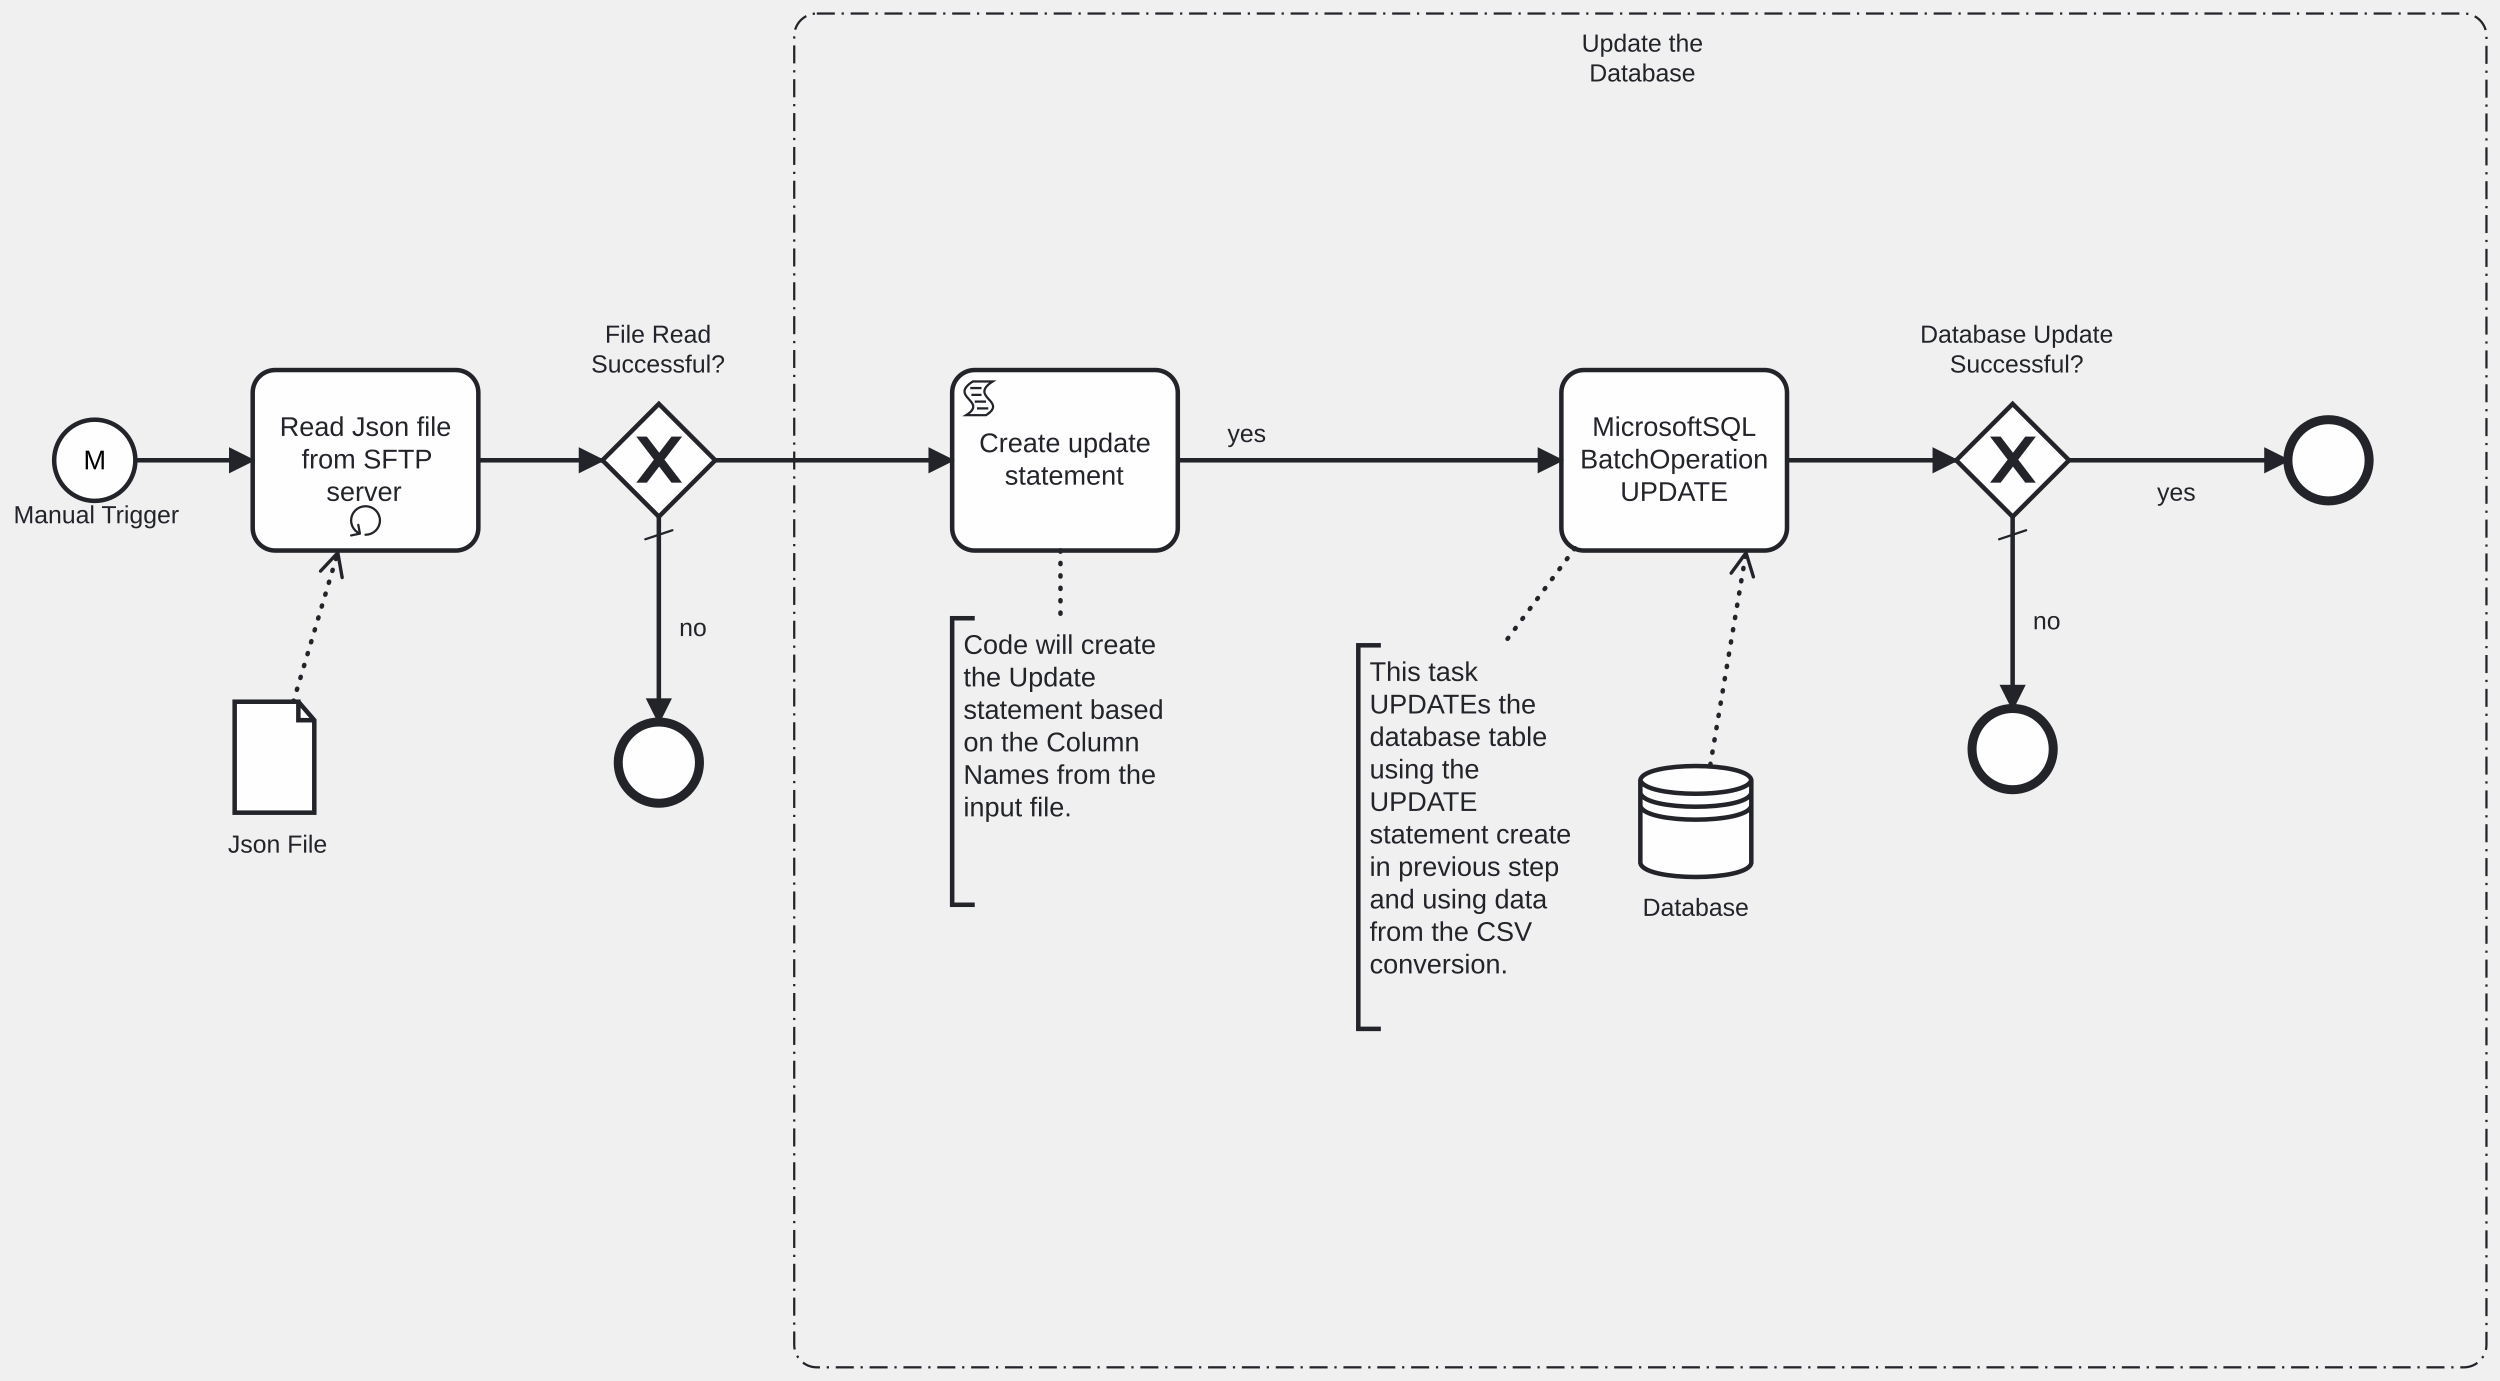
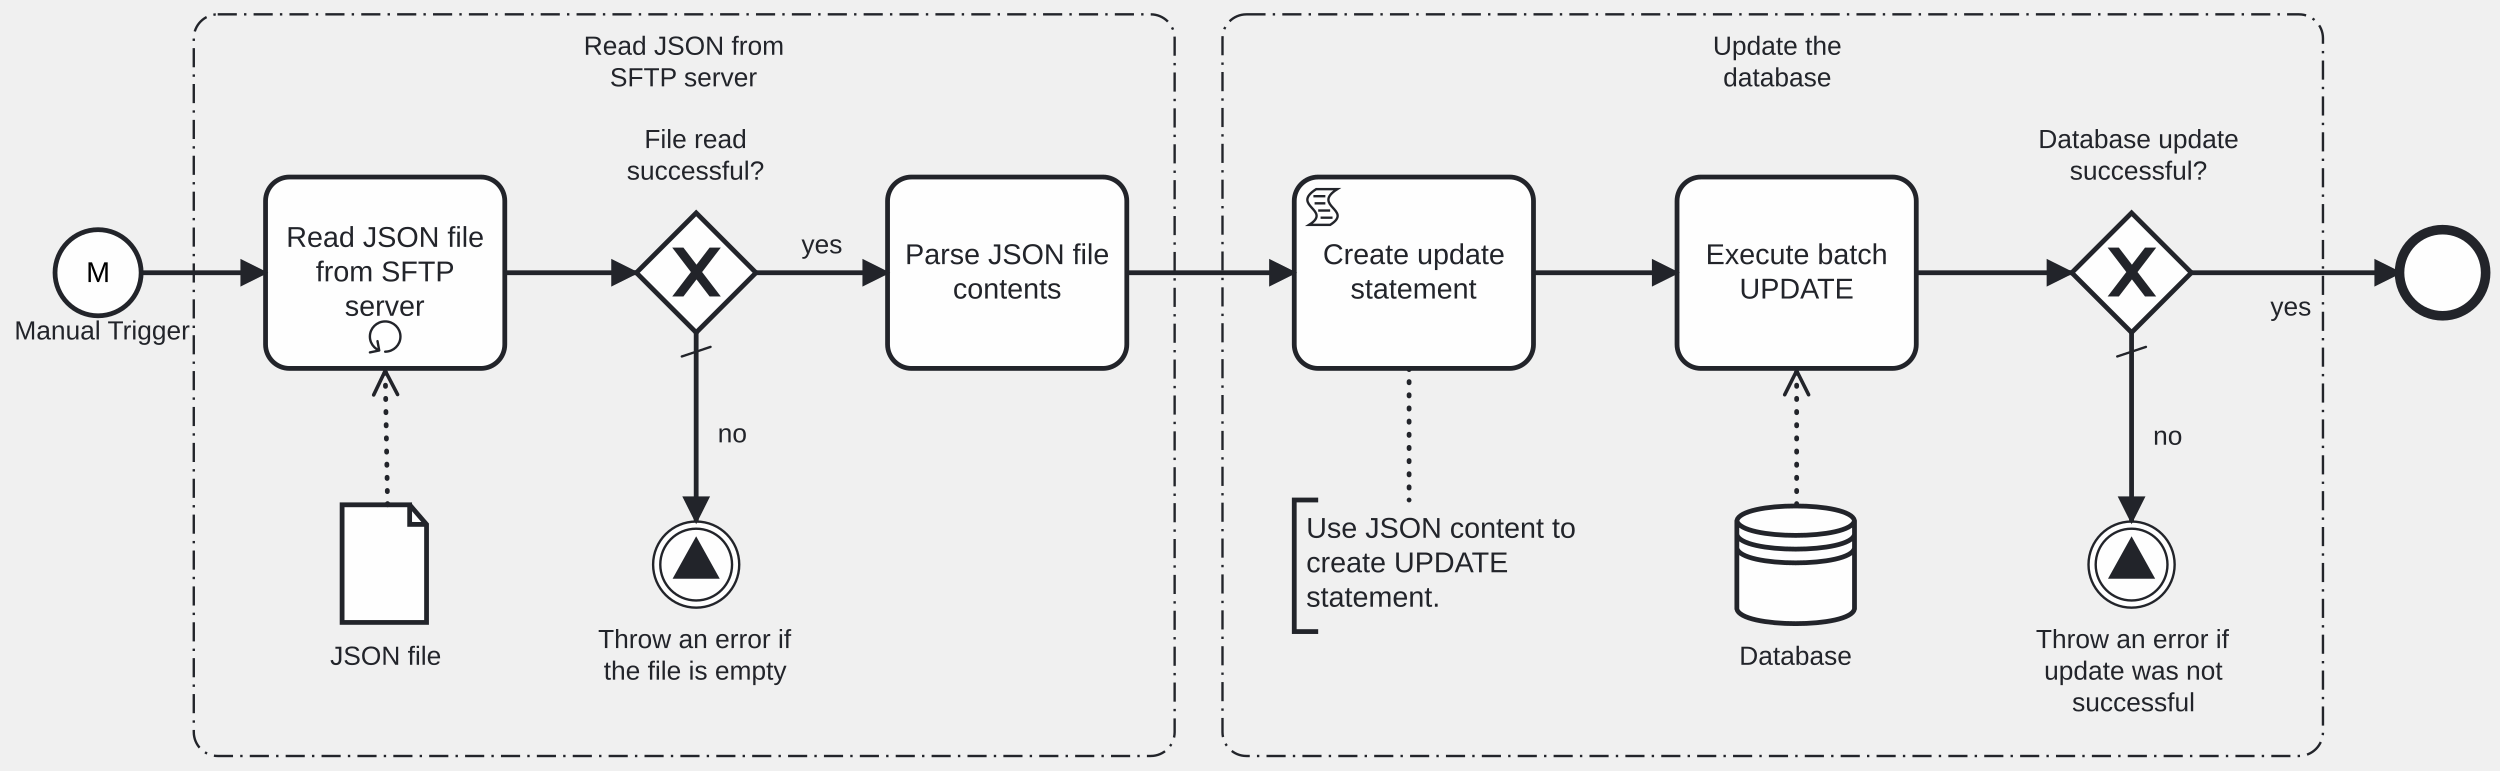
- <svg xmlns="http://www.w3.org/2000/svg" width="1108" height="612" viewBox="268 54 1108 612" version="1.1">
+ <svg xmlns="http://www.w3.org/2000/svg" width="1045" height="322" viewBox="269 144 1045 322" version="1.1">
  <defs>
-     <marker id="sequenceflow-end-_FFFFFF-hsl_225_10_15_-2ka7oyz4aumpnkkctjxaeomo9" viewBox="0 0 20 20" refX="11" refY="10" markerWidth="10" markerHeight="10" orient="auto">
+     <marker id="sequenceflow-end-_FFFFFF-hsl_225_10_15_-bdxclbi0u17shls5v2am0l7fw" viewBox="0 0 20 20" refX="11" refY="10" markerWidth="10" markerHeight="10" orient="auto">
      <path d="M 1 5 L 11 10 L 1 15 Z" style="fill: rgb(34, 36, 42); stroke-width: 1px; stroke-linecap: round; stroke-dasharray: 10000, 1; stroke: rgb(34, 36, 42);" />
    </marker>
-     <marker id="association-end-_FFFFFF-hsl_225_10_15_-2ka7oyz4aumpnkkctjxaeomo9" viewBox="0 0 20 20" refX="12" refY="10" markerWidth="10" markerHeight="10" orient="auto">
+     <marker id="association-end-_FFFFFF-hsl_225_10_15_-bdxclbi0u17shls5v2am0l7fw" viewBox="0 0 20 20" refX="12" refY="10" markerWidth="10" markerHeight="10" orient="auto">
      <path d="M 1 5 L 11 10 L 1 15" style="fill: none; stroke-width: 1.5px; stroke-linecap: round; stroke-dasharray: 10000, 1; stroke: rgb(34, 36, 42);" />
    </marker>
-     <marker id="conditional-default-flow-marker-_FFFFFF-hsl_225_10_15_-2ka7oyz4aumpnkkctjxaeomo9" viewBox="0 0 20 20" refX="0" refY="10" markerWidth="10" markerHeight="10" orient="auto">
+     <marker id="conditional-default-flow-marker-_FFFFFF-hsl_225_10_15_-bdxclbi0u17shls5v2am0l7fw" viewBox="0 0 20 20" refX="0" refY="10" markerWidth="10" markerHeight="10" orient="auto">
      <path d="M 6 4 L 10 16" style="fill: rgb(34, 36, 42); stroke-width: 1px; stroke-linecap: round; stroke-dasharray: 10000, 1; stroke: rgb(34, 36, 42);" />
    </marker>
  </defs>
  <g class="djs-group">
-     <g class="djs-element djs-shape" data-element-id="StartEvent_1" style="display: block;" transform="matrix(1 0 0 1 292 240)">
+     <g class="djs-element djs-shape" data-element-id="StartEvent_1" transform="matrix(1 0 0 1 292 240)" style="display: block;">
      <g class="djs-visual">
        <circle cx="18" cy="18" r="18" style="stroke: rgb(34, 36, 42); stroke-width: 2px; fill: rgb(255, 255, 255); fill-opacity: 0.95;" />
        <text class="djs-label" style="font-family: Arial, sans-serif; font-size: 12px;">
-           <tspan x="13" y="22">M</tspan>
+           <tspan x="13" y="21.9">M</tspan>
        </text>
      </g>
      <rect class="djs-hit djs-hit-all" x="0" y="0" width="36" height="36" style="fill: none; stroke-opacity: 0; stroke: white; stroke-width: 15px;" />
      <rect x="-6" y="-6" rx="3" width="48" height="48" class="djs-outline" style="fill: none;" />
    </g>
  </g>
  <g class="djs-group">
-     <g class="djs-element djs-shape" data-element-id="StartEvent_1_label" style="display: block;" transform="matrix(1 0 0 1 274 276)">
+     <g class="djs-element djs-shape" data-element-id="StartEvent_1_label" transform="matrix(1 0 0 1 275 276)" style="display: block;">
      <g class="djs-visual">
        <text lineHeight="1.2" class="djs-label" style="font-family: Arial, sans-serif; font-size: 11px; font-weight: normal; fill: rgb(34, 36, 42);">
          <tspan x="0" y="9.9">Manual Trigger</tspan>
        </text>
      </g>
-       <rect class="djs-hit djs-hit-all" x="0" y="0" width="76" height="14" style="fill: none; stroke-opacity: 0; stroke: white; stroke-width: 15px;" />
-       <rect x="-6" y="-6" rx="3" width="88" height="26" class="djs-outline" style="fill: none;" />
-     </g>
-   </g>
-   <g class="djs-group">
-     <g class="djs-element djs-shape" data-element-id="Activity_1t3j2vx" style="display: block;" transform="matrix(1 0 0 1 380 218)">
+       <rect class="djs-hit djs-hit-all" x="0" y="0" width="74" height="14" style="fill: none; stroke-opacity: 0; stroke: white; stroke-width: 15px;" />
+       <rect x="-6" y="-6" rx="3" width="86" height="26" class="djs-outline" style="fill: none;" />
+     </g>
+   </g>
+   <g class="djs-group">
+     <g class="djs-element djs-shape" data-element-id="Activity_1t3j2vx" transform="matrix(1 0 0 1 380 218)" style="display: block;">
      <g class="djs-visual">
        <rect x="0" y="0" width="100" height="80" rx="10" ry="10" style="stroke: rgb(34, 36, 42); stroke-width: 2px; fill: rgb(255, 255, 255); fill-opacity: 0.95;" />
        <text lineHeight="1.2" class="djs-label" style="font-family: Arial, sans-serif; font-size: 12px; font-weight: normal; fill: rgb(34, 36, 42);">
-           <tspan x="11.969" y="29.2">Read Json file </tspan>
-           <tspan x="21.656" y="43.6">from SFTP </tspan>
-           <tspan x="32.661" y="58">server</tspan>
+           <tspan x="8.65" y="29.2">Read JSON file </tspan>
+           <tspan x="20.997" y="43.6">from SFTP </tspan>
+           <tspan x="33.128" y="58">server</tspan>
        </text>
        <path d="m 50,73 c 3.527,0 6.386,-2.83 6.386,-6.321 0,-3.491 -2.859,-6.321 -6.386,-6.321 -3.527,0 -6.386,2.83 -6.386,6.321 0,1.745 0.715,3.326 1.87,4.469 0.578,0.572 1.266,1.035 2.03,1.355 l -0.718,-3.91 m 0.718,3.91 -3.885,0.803" data-marker="loop" style="fill: rgb(255, 255, 255); stroke-width: 1px; stroke: rgb(34, 36, 42); stroke-linecap: round; stroke-miterlimit: 0.5;" />
      </g>
      <rect class="djs-hit djs-hit-all" x="0" y="0" width="100" height="80" style="fill: none; stroke-opacity: 0; stroke: white; stroke-width: 15px;" />
      <rect x="-6" y="-6" rx="3" width="112" height="92" class="djs-outline" style="fill: none;" />
    </g>
  </g>
  <g class="djs-group">
-     <g class="djs-element djs-shape" data-element-id="Gateway_14nb58k" style="display: block;" transform="matrix(1 0 0 1 535 233)">
+     <g class="djs-element djs-shape" data-element-id="Gateway_14nb58k" transform="matrix(1 0 0 1 535 233)" style="display: block;">
      <g class="djs-visual">
        <polygon points="25,0 50,25 25,50 0,25" style="stroke: rgb(34, 36, 42); stroke-width: 2px; fill: rgb(255, 255, 255); fill-opacity: 0.95;" />
        <path d="m 16,15 7.429,9.714 -7.429,9.714 3.429,0 5.714,-7.464 5.714,7.464 3.429,0 -7.429,-9.714 7.429,-9.714 -3.429,0 -5.714,7.464 -5.714,-7.464 -3.429,0 z" style="fill: rgb(34, 36, 42); stroke-width: 1px; stroke: rgb(34, 36, 42);" />
      </g>
      <rect class="djs-hit djs-hit-all" x="0" y="0" width="50" height="50" style="fill: none; stroke-opacity: 0; stroke: white; stroke-width: 15px;" />
      <rect x="-6" y="-6" rx="3" width="62" height="62" class="djs-outline" style="fill: none;" />
    </g>
  </g>
  <g class="djs-group">
-     <g class="djs-element djs-shape" data-element-id="Gateway_14nb58k_label" style="display: block;" transform="matrix(1 0 0 1 530 196)">
-       <g class="djs-visual">
-         <text lineHeight="1.2" class="djs-label" style="font-family: Arial, sans-serif; font-size: 11px; font-weight: normal; fill: rgb(34, 36, 42);">
-           <tspan x="6.115" y="9.9">File Read </tspan>
-           <tspan x="0" y="23.1">Successful?</tspan>
-         </text>
-       </g>
-       <rect class="djs-hit djs-hit-all" x="0" y="0" width="60" height="27" style="fill: none; stroke-opacity: 0; stroke: white; stroke-width: 15px;" />
-       <rect x="-6" y="-6" rx="3" width="72" height="39" class="djs-outline" style="fill: none;" />
-     </g>
-   </g>
-   <g class="djs-group">
-     <g class="djs-element djs-shape" data-element-id="DataObjectReference_0ksp4rn" style="display: block;" transform="matrix(1 0 0 1 372 365)">
+     <g class="djs-element djs-shape" data-element-id="Gateway_14nb58k_label" transform="matrix(1 0 0 1 531 196)" style="display: block;">
+       <g class="djs-visual">
+         <text lineHeight="1.2" class="djs-label" style="font-family: Arial, sans-serif; font-size: 11px; font-weight: normal; fill: rgb(34, 36, 42);">
+           <tspan x="7.338" y="9.9">File read </tspan>
+           <tspan x="0" y="23.1">successful?</tspan>
+         </text>
+       </g>
+       <rect class="djs-hit djs-hit-all" x="0" y="0" width="58" height="27" style="fill: none; stroke-opacity: 0; stroke: white; stroke-width: 15px;" />
+       <rect x="-6" y="-6" rx="3" width="70" height="39" class="djs-outline" style="fill: none;" />
+     </g>
+   </g>
+   <g class="djs-group">
+     <g class="djs-element djs-shape" data-element-id="DataObjectReference_0ksp4rn" transform="matrix(1 0 0 1 412 355)" style="display: block;">
      <g class="djs-visual">
        <path d="m 0,0 28.235,0 7.059,8.197 0,40.984 -35.294,0 0,-49.18 28.235,0 0,8.197 7.059,0" style="fill: rgb(255, 255, 255); stroke-width: 2px; stroke: rgb(34, 36, 42); fill-opacity: 0.95;" />
      </g>
      <rect class="djs-hit djs-hit-all" x="0" y="0" width="36" height="50" style="fill: none; stroke-opacity: 0; stroke: white; stroke-width: 15px;" />
      <rect x="-6" y="-6" rx="3" width="48" height="62" class="djs-outline" style="fill: none;" />
    </g>
  </g>
  <g class="djs-group">
-     <g class="djs-element djs-shape" data-element-id="DataObjectReference_0ksp4rn_label" style="display: block;" transform="matrix(1 0 0 1 369 422)">
-       <g class="djs-visual">
-         <text lineHeight="1.2" class="djs-label" style="font-family: Arial, sans-serif; font-size: 11px; font-weight: normal; fill: rgb(34, 36, 42);">
-           <tspan x="0" y="9.9">Json File</tspan>
-         </text>
-       </g>
-       <rect class="djs-hit djs-hit-all" x="0" y="0" width="44" height="14" style="fill: none; stroke-opacity: 0; stroke: white; stroke-width: 15px;" />
-       <rect x="-6" y="-6" rx="3" width="56" height="26" class="djs-outline" style="fill: none;" />
-     </g>
-   </g>
-   <g class="djs-group">
-     <g class="djs-element djs-shape" data-element-id="Event_03t2e5b" style="display: block;" transform="matrix(1 0 0 1 1282 240)">
+     <g class="djs-element djs-shape" data-element-id="DataObjectReference_0ksp4rn_label" transform="matrix(1 0 0 1 407 412)" style="display: block;">
+       <g class="djs-visual">
+         <text lineHeight="1.2" class="djs-label" style="font-family: Arial, sans-serif; font-size: 11px; font-weight: normal; fill: rgb(34, 36, 42);">
+           <tspan x="0" y="9.9">JSON file</tspan>
+         </text>
+       </g>
+       <rect class="djs-hit djs-hit-all" x="0" y="0" width="47" height="14" style="fill: none; stroke-opacity: 0; stroke: white; stroke-width: 15px;" />
+       <rect x="-6" y="-6" rx="3" width="59" height="26" class="djs-outline" style="fill: none;" />
+     </g>
+   </g>
+   <g class="djs-group">
+     <g class="djs-element djs-shape" data-element-id="Event_03t2e5b" transform="matrix(1 0 0 1 1272 240)" style="display: block;">
      <g class="djs-visual">
        <circle cx="18" cy="18" r="18" style="stroke: rgb(34, 36, 42); stroke-width: 4px; fill: rgb(255, 255, 255); fill-opacity: 0.95;" />
      </g>
      <rect class="djs-hit djs-hit-all" x="0" y="0" width="36" height="36" style="fill: none; stroke-opacity: 0; stroke: white; stroke-width: 15px;" />
      <rect x="-6" y="-6" rx="3" width="48" height="48" class="djs-outline" style="fill: none;" />
    </g>
  </g>
  <g class="djs-group">
-     <g class="djs-element djs-shape" data-element-id="Activity_1mnaiqp" style="display: block;" transform="matrix(1 0 0 1 690 218)">
+     <g class="djs-element djs-shape" data-element-id="Activity_1mnaiqp" transform="matrix(1 0 0 1 810 218)" style="display: block;">
      <g class="djs-visual">
        <rect x="0" y="0" width="100" height="80" rx="10" ry="10" style="stroke: rgb(34, 36, 42); stroke-width: 2px; fill: rgb(255, 255, 255); fill-opacity: 0.95;" />
        <text lineHeight="1.2" class="djs-label" style="font-family: Arial, sans-serif; font-size: 12px; font-weight: normal; fill: rgb(34, 36, 42);">
-           <tspan x="11.969" y="36.4">Create update </tspan>
-           <tspan x="23.32" y="50.8">statement</tspan>
+           <tspan x="11.972" y="36.4">Create update </tspan>
+           <tspan x="23.52" y="50.8">statement</tspan>
        </text>
        <path d="m 15,20 c 9.967,-6.273 -8.001,-7.919 2.969,-14.938 l -8.803,0 c -10.97,7.019 6.998,8.665 -2.969,14.938 z m -7,-12 l 5,0 m -4.5,3 l 4.5,0 m -3,3 l 5,0m -4,3 l 5,0" style="fill: none; stroke-width: 1px; stroke: rgb(34, 36, 42);" />
      </g>
      <rect class="djs-hit djs-hit-all" x="0" y="0" width="100" height="80" style="fill: none; stroke-opacity: 0; stroke: white; stroke-width: 15px;" />
      <rect x="-6" y="-6" rx="3" width="112" height="92" class="djs-outline" style="fill: none;" />
    </g>
  </g>
  <g class="djs-group">
-     <g class="djs-element djs-shape" data-element-id="Activity_0hqwryq" style="display: block;" transform="matrix(1 0 0 1 960 218)">
+     <g class="djs-element djs-shape" data-element-id="Activity_0hqwryq" transform="matrix(1 0 0 1 970 218)" style="display: block;">
      <g class="djs-visual">
        <rect x="0" y="0" width="100" height="80" rx="10" ry="10" style="stroke: rgb(34, 36, 42); stroke-width: 2px; fill: rgb(255, 255, 255); fill-opacity: 0.95;" />
        <text lineHeight="1.2" class="djs-label" style="font-family: Arial, sans-serif; font-size: 12px; font-weight: normal; fill: rgb(34, 36, 42);">
-           <tspan x="13.656" y="29.2">MicrosoftSQL </tspan>
-           <tspan x="8.302" y="43.6">BatchOperation</tspan>
-           <tspan x="26.104" y="58">UPDATE</tspan>
+           <tspan x="11.975" y="36.4">Execute batch </tspan>
+           <tspan x="26.106" y="50.8">UPDATE</tspan>
        </text>
      </g>
      <rect class="djs-hit djs-hit-all" x="0" y="0" width="100" height="80" style="fill: none; stroke-opacity: 0; stroke: white; stroke-width: 15px;" />
      <rect x="-6" y="-6" rx="3" width="112" height="92" class="djs-outline" style="fill: none;" />
    </g>
  </g>
  <g class="djs-group">
-     <g class="djs-element djs-shape" data-element-id="DataStoreReference_17u1wnf" style="display: block;" transform="matrix(1 0 0 1 995 393)">
+     <g class="djs-element djs-shape" data-element-id="DataStoreReference_17u1wnf" transform="matrix(1 0 0 1 995 355)" style="display: block;">
      <g class="djs-visual">
        <path d="m  0,6.65 l  0,36.885 c  1.639,8.197 47.541,8.197  49.18,0 l  0,-36.885 c -1.639,-8.197 -47.541,-8.197 -49.18,0c  1.639,8.197 47.541,8.197  49.18,0 m  -49.18,5.738c  1.639,8.197 47.541,8.197 49.18,0m  -49.18,5.738c  1.639,8.197 47.541,8.197  49.18,0" style="fill: rgb(255, 255, 255); stroke-width: 2px; stroke: rgb(34, 36, 42); fill-opacity: 0.95;" />
      </g>
      <rect class="djs-hit djs-hit-all" x="0" y="0" width="50" height="50" style="fill: none; stroke-opacity: 0; stroke: white; stroke-width: 15px;" />
      <rect x="-6" y="-6" rx="3" width="62" height="62" class="djs-outline" style="fill: none;" />
    </g>
  </g>
  <g class="djs-group">
-     <g class="djs-element djs-shape" data-element-id="DataStoreReference_17u1wnf_label" style="display: block;" transform="matrix(1 0 0 1 996 450)">
+     <g class="djs-element djs-shape" data-element-id="DataStoreReference_17u1wnf_label" transform="matrix(1 0 0 1 996 412)" style="display: block;">
      <g class="djs-visual">
        <text lineHeight="1.2" class="djs-label" style="font-family: Arial, sans-serif; font-size: 11px; font-weight: normal; fill: rgb(34, 36, 42);">
          <tspan x="0" y="9.9">Database</tspan>
        </text>
      </g>
      <rect class="djs-hit djs-hit-all" x="0" y="0" width="48" height="14" style="fill: none; stroke-opacity: 0; stroke: white; stroke-width: 15px;" />
      <rect x="-6" y="-6" rx="3" width="60" height="26" class="djs-outline" style="fill: none;" />
    </g>
  </g>
  <g class="djs-group">
-     <g class="djs-element djs-shape" data-element-id="Gateway_1cfy5qs" style="display: block;" transform="matrix(1 0 0 1 1135 233)">
+     <g class="djs-element djs-shape" data-element-id="Gateway_1cfy5qs" transform="matrix(1 0 0 1 1135 233)" style="display: block;">
      <g class="djs-visual">
        <polygon points="25,0 50,25 25,50 0,25" style="stroke: rgb(34, 36, 42); stroke-width: 2px; fill: rgb(255, 255, 255); fill-opacity: 0.95;" />
        <path d="m 16,15 7.429,9.714 -7.429,9.714 3.429,0 5.714,-7.464 5.714,7.464 3.429,0 -7.429,-9.714 7.429,-9.714 -3.429,0 -5.714,7.464 -5.714,-7.464 -3.429,0 z" style="fill: rgb(34, 36, 42); stroke-width: 1px; stroke: rgb(34, 36, 42);" />
      </g>
      <rect class="djs-hit djs-hit-all" x="0" y="0" width="50" height="50" style="fill: none; stroke-opacity: 0; stroke: white; stroke-width: 15px;" />
      <rect x="-6" y="-6" rx="3" width="62" height="62" class="djs-outline" style="fill: none;" />
    </g>
  </g>
  <g class="djs-group">
-     <g class="djs-element djs-shape" data-element-id="Gateway_1cfy5qs_label" style="display: block;" transform="matrix(1 0 0 1 1119 196)">
-       <g class="djs-visual">
-         <text lineHeight="1.2" class="djs-label" style="font-family: Arial, sans-serif; font-size: 11px; font-weight: normal; fill: rgb(34, 36, 42);">
-           <tspan x="0" y="9.9">Database Update </tspan>
-           <tspan x="13.154" y="23.1">Successful?</tspan>
-         </text>
-       </g>
-       <rect class="djs-hit djs-hit-all" x="0" y="0" width="87" height="27" style="fill: none; stroke-opacity: 0; stroke: white; stroke-width: 15px;" />
-       <rect x="-6" y="-6" rx="3" width="99" height="39" class="djs-outline" style="fill: none;" />
-     </g>
-   </g>
-   <g class="djs-group">
-     <g class="djs-element djs-shape" data-element-id="Event_0dqtpx0" style="display: block;" transform="matrix(1 0 0 1 1142 368)">
-       <g class="djs-visual">
-         <circle cx="18" cy="18" r="18" style="stroke: rgb(34, 36, 42); stroke-width: 4px; fill: rgb(255, 255, 255); fill-opacity: 0.95;" />
+     <g class="djs-element djs-shape" data-element-id="Gateway_1cfy5qs_label" transform="matrix(1 0 0 1 1121 196)" style="display: block;">
+       <g class="djs-visual">
+         <text lineHeight="1.2" class="djs-label" style="font-family: Arial, sans-serif; font-size: 11px; font-weight: normal; fill: rgb(34, 36, 42);">
+           <tspan x="0" y="9.9">Database update </tspan>
+           <tspan x="13.159" y="23.1">successful?</tspan>
+         </text>
+       </g>
+       <rect class="djs-hit djs-hit-all" x="0" y="0" width="84" height="27" style="fill: none; stroke-opacity: 0; stroke: white; stroke-width: 15px;" />
+       <rect x="-6" y="-6" rx="3" width="96" height="39" class="djs-outline" style="fill: none;" />
+     </g>
+   </g>
+   <g class="djs-group">
+     <g class="djs-element djs-shape" data-element-id="Activity_1rrz8m9" transform="matrix(1 0 0 1 640 218)" style="display: block;">
+       <g class="djs-visual">
+         <rect x="0" y="0" width="100" height="80" rx="10" ry="10" style="stroke: rgb(34, 36, 42); stroke-width: 2px; fill: rgb(255, 255, 255); fill-opacity: 0.95;" />
+         <text lineHeight="1.2" class="djs-label" style="font-family: Arial, sans-serif; font-size: 12px; font-weight: normal; fill: rgb(34, 36, 42);">
+           <tspan x="7.319" y="36.4">Parse JSON file </tspan>
+           <tspan x="27.316" y="50.8">contents</tspan>
+         </text>
+       </g>
+       <rect class="djs-hit djs-hit-all" x="0" y="0" width="100" height="80" style="fill: none; stroke-opacity: 0; stroke: white; stroke-width: 15px;" />
+       <rect x="-6" y="-6" rx="3" width="112" height="92" class="djs-outline" style="fill: none;" />
+     </g>
+   </g>
+   <g class="djs-group">
+     <g class="djs-element djs-shape" data-element-id="Event_0maleg4" transform="matrix(1 0 0 1 542 362)" style="display: block;">
+       <g class="djs-visual">
+         <circle cx="18" cy="18" r="18" style="stroke: rgb(34, 36, 42); stroke-width: 1px; fill: rgb(255, 255, 255); fill-opacity: 0.95;" />
+         <circle cx="18" cy="18" r="15" style="stroke: rgb(34, 36, 42); stroke-width: 1px; fill: none;" />
+         <path d="M 18,7.2 l 9,16.2 l -18,0 Z" style="fill: rgb(34, 36, 42); stroke-width: 1px; stroke: rgb(34, 36, 42);" />
      </g>
      <rect class="djs-hit djs-hit-all" x="0" y="0" width="36" height="36" style="fill: none; stroke-opacity: 0; stroke: white; stroke-width: 15px;" />
      <rect x="-6" y="-6" rx="3" width="48" height="48" class="djs-outline" style="fill: none;" />
    </g>
  </g>
  <g class="djs-group">
-     <g class="djs-element djs-shape" data-element-id="Event_17bwg3b" style="display: block;" transform="matrix(1 0 0 1 542 374)">
-       <g class="djs-visual">
-         <circle cx="18" cy="18" r="18" style="stroke: rgb(34, 36, 42); stroke-width: 4px; fill: rgb(255, 255, 255); fill-opacity: 0.95;" />
+     <g class="djs-element djs-shape" data-element-id="Event_0maleg4_label" transform="matrix(1 0 0 1 519 405)" style="display: block;">
+       <g class="djs-visual">
+         <text lineHeight="1.2" class="djs-label" style="font-family: Arial, sans-serif; font-size: 11px; font-weight: normal; fill: rgb(34, 36, 42);">
+           <tspan x="0" y="9.9">Throw an error if </tspan>
+           <tspan x="2.357" y="23.1">the file is empty</tspan>
+         </text>
+       </g>
+       <rect class="djs-hit djs-hit-all" x="0" y="0" width="82" height="27" style="fill: none; stroke-opacity: 0; stroke: white; stroke-width: 15px;" />
+       <rect x="-6" y="-6" rx="3" width="94" height="39" class="djs-outline" style="fill: none;" />
+     </g>
+   </g>
+   <g class="djs-group">
+     <g class="djs-element djs-shape" data-element-id="Event_1wgw5vs" transform="matrix(1 0 0 1 1142 362)" style="display: block;">
+       <g class="djs-visual">
+         <circle cx="18" cy="18" r="18" style="stroke: rgb(34, 36, 42); stroke-width: 1px; fill: rgb(255, 255, 255); fill-opacity: 0.95;" />
+         <circle cx="18" cy="18" r="15" style="stroke: rgb(34, 36, 42); stroke-width: 1px; fill: none;" />
+         <path d="M 18,7.2 l 9,16.2 l -18,0 Z" style="fill: rgb(34, 36, 42); stroke-width: 1px; stroke: rgb(34, 36, 42);" />
      </g>
      <rect class="djs-hit djs-hit-all" x="0" y="0" width="36" height="36" style="fill: none; stroke-opacity: 0; stroke: white; stroke-width: 15px;" />
      <rect x="-6" y="-6" rx="3" width="48" height="48" class="djs-outline" style="fill: none;" />
    </g>
  </g>
  <g class="djs-group">
-     <g class="djs-element djs-shape djs-frame" data-element-id="Group_1m3lbwj" style="display: block;" transform="matrix(1 0 0 1 620 60)">
-       <g class="djs-visual">
-         <rect x="0" y="0" width="750" height="600" rx="10" ry="10" style="stroke: rgb(34, 36, 42); stroke-width: 1px; fill: none; stroke-dasharray: 8, 3, 1, 3; pointer-events: none;" />
-       </g>
-       <rect class="djs-hit djs-hit-stroke" x="0" y="0" width="750" height="600" style="fill: none; stroke-opacity: 0; stroke: white; stroke-width: 15px;" />
-       <rect x="-6" y="-6" rx="3" width="762" height="612" class="djs-outline" style="fill: none;" />
-     </g>
-   </g>
-   <g class="djs-group">
-     <g class="djs-element djs-shape" data-element-id="Group_1m3lbwj_label" style="display: block;" transform="matrix(1 0 0 1 969 67)">
+     <g class="djs-element djs-shape" data-element-id="Event_1wgw5vs_label" transform="matrix(1 0 0 1 1120 405)" style="display: block;">
+       <g class="djs-visual">
+         <text lineHeight="1.2" class="djs-label" style="font-family: Arial, sans-serif; font-size: 11px; font-weight: normal; fill: rgb(34, 36, 42);">
+           <tspan x="0" y="9.9">Throw an error if </tspan>
+           <tspan x="3.44" y="23.1">update was not </tspan>
+           <tspan x="15.139" y="36.3">successful</tspan>
+         </text>
+       </g>
+       <rect class="djs-hit djs-hit-all" x="0" y="0" width="82" height="40" style="fill: none; stroke-opacity: 0; stroke: white; stroke-width: 15px;" />
+       <rect x="-6" y="-6" rx="3" width="94" height="52" class="djs-outline" style="fill: none;" />
+     </g>
+   </g>
+   <g class="djs-group">
+     <g class="djs-element djs-shape djs-frame" data-element-id="Group_1m3lbwj" transform="matrix(1 0 0 1 780 150)" style="display: block;">
+       <g class="djs-visual">
+         <rect x="0" y="0" width="460" height="310" rx="10" ry="10" style="stroke: rgb(34, 36, 42); stroke-width: 1px; fill: none; stroke-dasharray: 8, 3, 1, 3; pointer-events: none;" />
+       </g>
+       <rect class="djs-hit djs-hit-stroke" x="0" y="0" width="460" height="310" style="fill: none; stroke-opacity: 0; stroke: white; stroke-width: 15px;" />
+       <rect x="-6" y="-6" rx="3" width="472" height="322" class="djs-outline" style="fill: none;" />
+     </g>
+   </g>
+   <g class="djs-group">
+     <g class="djs-element djs-shape" data-element-id="Group_1m3lbwj_label" transform="matrix(1 0 0 1 985 157)" style="display: block;">
      <g class="djs-visual">
        <text lineHeight="1.2" class="djs-label" style="font-family: Arial, sans-serif; font-size: 11px; font-weight: normal; fill: rgb(34, 36, 42);">
          <tspan x="0" y="9.9">Update the </tspan>
-           <tspan x="3.365" y="23.1">Database</tspan>
-         </text>
-       </g>
-       <rect class="djs-hit djs-hit-all" x="0" y="0" width="55" height="27" style="fill: none; stroke-opacity: 0; stroke: white; stroke-width: 15px;" />
-       <rect x="-6" y="-6" rx="3" width="67" height="39" class="djs-outline" style="fill: none;" />
-     </g>
-   </g>
-   <g class="djs-group">
-     <g class="djs-element djs-shape" data-element-id="TextAnnotation_0lqwta1" style="display: block;" transform="matrix(1 0 0 1 690 328)">
-       <g class="djs-visual">
-         <rect x="0" y="0" width="100" height="127" rx="0" ry="0" style="stroke: none; stroke-width: 2px; fill: none;" />
-         <path d="m 0, 0 m 10,0 l -10,0 l 0,127 l 10,0" style="fill: none; stroke-width: 2px; stroke: rgb(34, 36, 42);" />
+           <tspan x="4.278" y="23.1">database</tspan>
+         </text>
+       </g>
+       <rect class="djs-hit djs-hit-all" x="0" y="0" width="54" height="27" style="fill: none; stroke-opacity: 0; stroke: white; stroke-width: 15px;" />
+       <rect x="-6" y="-6" rx="3" width="66" height="39" class="djs-outline" style="fill: none;" />
+     </g>
+   </g>
+   <g class="djs-group">
+     <g class="djs-element djs-shape" data-element-id="TextAnnotation_0lqwta1" transform="matrix(1 0 0 1 810 353)" style="display: block;">
+       <g class="djs-visual">
+         <rect x="0" y="0" width="150" height="55" rx="0" ry="0" style="stroke: none; stroke-width: 2px; fill: none;" />
+         <path d="m 0, 0 m 10,0 l -10,0 l 0,55 l 10,0" style="fill: none; stroke-width: 2px; stroke: rgb(34, 36, 42);" />
        <text lineHeight="1.2" class="djs-label" style="font-family: Arial, sans-serif; font-size: 12px; font-weight: normal; fill: rgb(34, 36, 42);">
-           <tspan x="5" y="15.8">Code will create</tspan>
-           <tspan x="5" y="30.2">the Update </tspan>
-           <tspan x="5" y="44.6">statement based </tspan>
-           <tspan x="5" y="59">on the Column </tspan>
-           <tspan x="5" y="73.4">Names from the </tspan>
-           <tspan x="5" y="87.8">input file.</tspan>
-         </text>
-       </g>
-       <rect class="djs-hit djs-hit-all" x="0" y="0" width="100" height="127" style="fill: none; stroke-opacity: 0; stroke: white; stroke-width: 15px;" />
-       <rect x="-6" y="-6" rx="3" width="112" height="139" class="djs-outline" style="fill: none;" />
-     </g>
-   </g>
-   <g class="djs-group">
-     <g class="djs-element djs-shape" data-element-id="TextAnnotation_0ull4p8" style="display: block;" transform="matrix(1 0 0 1 870 340)">
-       <g class="djs-visual">
-         <rect x="0" y="0" width="100" height="170" rx="0" ry="0" style="stroke: none; stroke-width: 2px; fill: none;" />
-         <path d="m 0, 0 m 10,0 l -10,0 l 0,170 l 10,0" style="fill: none; stroke-width: 2px; stroke: rgb(34, 36, 42);" />
-         <text lineHeight="1.2" class="djs-label" style="font-family: Arial, sans-serif; font-size: 12px; font-weight: normal; fill: rgb(34, 36, 42);">
-           <tspan x="5" y="15.8">This task </tspan>
-           <tspan x="5" y="30.2">UPDATEs the </tspan>
-           <tspan x="5" y="44.6">database table </tspan>
-           <tspan x="5" y="59">using the </tspan>
-           <tspan x="5" y="73.4">UPDATE </tspan>
-           <tspan x="5" y="87.8">statement create</tspan>
-           <tspan x="5" y="102.2">in previous step</tspan>
-           <tspan x="5" y="116.6">and using data </tspan>
-           <tspan x="5" y="131">from the CSV </tspan>
-           <tspan x="5" y="145.4">conversion.</tspan>
-         </text>
-       </g>
-       <rect class="djs-hit djs-hit-all" x="0" y="0" width="100" height="170" style="fill: none; stroke-opacity: 0; stroke: white; stroke-width: 15px;" />
-       <rect x="-6" y="-6" rx="3" width="112" height="182" class="djs-outline" style="fill: none;" />
+           <tspan x="5" y="15.8">Use JSON content to </tspan>
+           <tspan x="5" y="30.2">create UPDATE </tspan>
+           <tspan x="5" y="44.6">statement.</tspan>
+         </text>
+       </g>
+       <rect class="djs-hit djs-hit-all" x="0" y="0" width="150" height="55" style="fill: none; stroke-opacity: 0; stroke: white; stroke-width: 15px;" />
+       <rect x="-6" y="-6" rx="3" width="162" height="67" class="djs-outline" style="fill: none;" />
+     </g>
+   </g>
+   <g class="djs-group">
+     <g class="djs-element djs-shape djs-frame" data-element-id="Group_0mir09y" transform="matrix(1 0 0 1 350 150)" style="display: block;">
+       <g class="djs-visual">
+         <rect x="0" y="0" width="410" height="310" rx="10" ry="10" style="stroke: rgb(34, 36, 42); stroke-width: 1px; fill: none; stroke-dasharray: 8, 3, 1, 3; pointer-events: none;" />
+       </g>
+       <rect class="djs-hit djs-hit-stroke" x="0" y="0" width="410" height="310" style="fill: none; stroke-opacity: 0; stroke: white; stroke-width: 15px;" />
+       <rect x="-6" y="-6" rx="3" width="422" height="322" class="djs-outline" style="fill: none;" />
+     </g>
+   </g>
+   <g class="djs-group">
+     <g class="djs-element djs-shape" data-element-id="Group_0mir09y_label" transform="matrix(1 0 0 1 513 157)" style="display: block;">
+       <g class="djs-visual">
+         <text lineHeight="1.2" class="djs-label" style="font-family: Arial, sans-serif; font-size: 11px; font-weight: normal; fill: rgb(34, 36, 42);">
+           <tspan x="0" y="9.9">Read JSON from </tspan>
+           <tspan x="10.941" y="23.1">SFTP server</tspan>
+         </text>
+       </g>
+       <rect class="djs-hit djs-hit-all" x="0" y="0" width="84" height="27" style="fill: none; stroke-opacity: 0; stroke: white; stroke-width: 15px;" />
+       <rect x="-6" y="-6" rx="3" width="96" height="39" class="djs-outline" style="fill: none;" />
    </g>
  </g>
  <g class="djs-group">
    <g class="djs-element djs-connection" data-element-id="Flow_0pdno6e" style="display: block;">
      <g class="djs-visual">
-         <path d="m  328,258L380,258 " style="fill: none; stroke-width: 2px; stroke: rgb(34, 36, 42); stroke-linejoin: round; marker-end: url('#sequenceflow-end-_FFFFFF-hsl_225_10_15_-2ka7oyz4aumpnkkctjxaeomo9');" />
+         <path d="m  328,258L380,258 " style="fill: none; stroke-width: 2px; stroke: rgb(34, 36, 42); stroke-linejoin: round; marker-end: url('#sequenceflow-end-_FFFFFF-hsl_225_10_15_-bdxclbi0u17shls5v2am0l7fw');" />
      </g>
      <polyline points="328,258 380,258 " class="djs-hit djs-hit-stroke" style="fill: none; stroke-opacity: 0; stroke: white; stroke-width: 15px;" />
      <rect x="322" y="252" rx="3" width="64" height="12" class="djs-outline" style="fill: none;" />
    </g>
  </g>
  <g class="djs-group">
    <g class="djs-element djs-connection" data-element-id="DataInputAssociation_17r5rlk" style="display: block;">
      <g class="djs-visual">
-         <polyline points="398,365 418,298 " style="fill: none; stroke: rgb(34, 36, 42); stroke-width: 2px; stroke-dasharray: 0.5, 5; stroke-linecap: round; stroke-linejoin: round; marker-end: url('#association-end-_FFFFFF-hsl_225_10_15_-2ka7oyz4aumpnkkctjxaeomo9');" />
-       </g>
-       <polyline points="398,365 418,298 " class="djs-hit djs-hit-stroke" style="fill: none; stroke-opacity: 0; stroke: white; stroke-width: 15px;" />
-       <rect x="392" y="292" rx="3" width="32" height="79" class="djs-outline" style="fill: none;" />
+         <polyline points="431,355 430,298 " style="fill: none; stroke: rgb(34, 36, 42); stroke-width: 2px; stroke-dasharray: 0.5, 5; stroke-linecap: round; stroke-linejoin: round; marker-end: url('#association-end-_FFFFFF-hsl_225_10_15_-bdxclbi0u17shls5v2am0l7fw');" />
+       </g>
+       <polyline points="431,355 430,298 " class="djs-hit djs-hit-stroke" style="fill: none; stroke-opacity: 0; stroke: white; stroke-width: 15px;" />
+       <rect x="424" y="292" rx="3" width="13" height="69" class="djs-outline" style="fill: none;" />
    </g>
  </g>
  <g class="djs-group">
    <g class="djs-element djs-connection" data-element-id="Flow_0hrntp0" style="display: block;">
      <g class="djs-visual">
-         <path d="m  480,258L535,258 " style="fill: none; stroke-width: 2px; stroke: rgb(34, 36, 42); stroke-linejoin: round; marker-end: url('#sequenceflow-end-_FFFFFF-hsl_225_10_15_-2ka7oyz4aumpnkkctjxaeomo9');" />
+         <path d="m  480,258L535,258 " style="fill: none; stroke-width: 2px; stroke: rgb(34, 36, 42); stroke-linejoin: round; marker-end: url('#sequenceflow-end-_FFFFFF-hsl_225_10_15_-bdxclbi0u17shls5v2am0l7fw');" />
      </g>
      <polyline points="480,258 535,258 " class="djs-hit djs-hit-stroke" style="fill: none; stroke-opacity: 0; stroke: white; stroke-width: 15px;" />
      <rect x="474" y="252" rx="3" width="67" height="12" class="djs-outline" style="fill: none;" />
    </g>
  </g>
  <g class="djs-group">
-     <g class="djs-element djs-connection" data-element-id="Flow_0ae0vze" style="display: block;">
-       <g class="djs-visual">
-         <path d="m  585,258L690,258 " style="fill: none; stroke-width: 2px; stroke: rgb(34, 36, 42); stroke-linejoin: round; marker-end: url('#sequenceflow-end-_FFFFFF-hsl_225_10_15_-2ka7oyz4aumpnkkctjxaeomo9');" />
-       </g>
-       <polyline points="585,258 690,258 " class="djs-hit djs-hit-stroke" style="fill: none; stroke-opacity: 0; stroke: white; stroke-width: 15px;" />
-       <rect x="579" y="252" rx="3" width="117" height="12" class="djs-outline" style="fill: none;" />
-     </g>
-   </g>
-   <g class="djs-group">
-     <g class="djs-element djs-shape" data-element-id="Flow_0ae0vze_label" style="display: block;" transform="matrix(1 0 0 1 812 240)">
+     <g class="djs-element djs-connection" data-element-id="DataInputAssociation_0isj3v6" style="display: block;">
+       <g class="djs-visual">
+         <polyline points="1020,355 1020,298 " style="fill: none; stroke: rgb(34, 36, 42); stroke-width: 2px; stroke-dasharray: 0.5, 5; stroke-linecap: round; stroke-linejoin: round; marker-end: url('#association-end-_FFFFFF-hsl_225_10_15_-bdxclbi0u17shls5v2am0l7fw');" />
+       </g>
+       <polyline points="1020,355 1020,298 " class="djs-hit djs-hit-stroke" style="fill: none; stroke-opacity: 0; stroke: white; stroke-width: 15px;" />
+       <rect x="1014" y="292" rx="3" width="12" height="69" class="djs-outline" style="fill: none;" />
+     </g>
+   </g>
+   <g class="djs-group">
+     <g class="djs-element djs-connection" data-element-id="Flow_0auey22" style="display: block;">
+       <g class="djs-visual">
+         <path d="m  1185,258L1272,258 " style="fill: none; stroke-width: 2px; stroke: rgb(34, 36, 42); stroke-linejoin: round; marker-end: url('#sequenceflow-end-_FFFFFF-hsl_225_10_15_-bdxclbi0u17shls5v2am0l7fw');" />
+       </g>
+       <polyline points="1185,258 1272,258 " class="djs-hit djs-hit-stroke" style="fill: none; stroke-opacity: 0; stroke: white; stroke-width: 15px;" />
+       <rect x="1179" y="252" rx="3" width="99" height="12" class="djs-outline" style="fill: none;" />
+     </g>
+   </g>
+   <g class="djs-group">
+     <g class="djs-element djs-shape" data-element-id="Flow_0auey22_label" transform="matrix(1 0 0 1 1218 266)" style="display: block;">
      <g class="djs-visual">
        <text lineHeight="1.2" class="djs-label" style="font-family: Arial, sans-serif; font-size: 11px; font-weight: normal; fill: rgb(34, 36, 42);">
          <tspan x="0" y="9.9">yes</tspan>
        </text>
      </g>
-       <rect class="djs-hit djs-hit-all" x="0" y="0" width="16" height="14" style="fill: none; stroke-opacity: 0; stroke: white; stroke-width: 15px;" />
-       <rect x="-6" y="-6" rx="3" width="28" height="26" class="djs-outline" style="fill: none;" />
-     </g>
-   </g>
-   <g class="djs-group">
-     <g class="djs-element djs-connection" data-element-id="DataInputAssociation_1soqj44" style="display: block;">
-       <g class="djs-visual">
-         <polyline points="1026,393 1042,298 " style="fill: none; stroke: rgb(34, 36, 42); stroke-width: 2px; stroke-dasharray: 0.5, 5; stroke-linecap: round; stroke-linejoin: round; marker-end: url('#association-end-_FFFFFF-hsl_225_10_15_-2ka7oyz4aumpnkkctjxaeomo9');" />
-       </g>
-       <polyline points="1026,393 1042,298 " class="djs-hit djs-hit-stroke" style="fill: none; stroke-opacity: 0; stroke: white; stroke-width: 15px;" />
-       <rect x="1020" y="292" rx="3" width="28" height="107" class="djs-outline" style="fill: none;" />
-     </g>
-   </g>
-   <g class="djs-group">
-     <g class="djs-element djs-connection" data-element-id="Flow_0auey22" style="display: block;">
-       <g class="djs-visual">
-         <path d="m  1185,258L1282,258 " style="fill: none; stroke-width: 2px; stroke: rgb(34, 36, 42); stroke-linejoin: round; marker-end: url('#sequenceflow-end-_FFFFFF-hsl_225_10_15_-2ka7oyz4aumpnkkctjxaeomo9');" />
-       </g>
-       <polyline points="1185,258 1282,258 " class="djs-hit djs-hit-stroke" style="fill: none; stroke-opacity: 0; stroke: white; stroke-width: 15px;" />
-       <rect x="1179" y="252" rx="3" width="109" height="12" class="djs-outline" style="fill: none;" />
-     </g>
-   </g>
-   <g class="djs-group">
-     <g class="djs-element djs-shape" data-element-id="Flow_0auey22_label" style="display: block;" transform="matrix(1 0 0 1 1224 266)">
+       <rect class="djs-hit djs-hit-all" x="0" y="0" width="18" height="14" style="fill: none; stroke-opacity: 0; stroke: white; stroke-width: 15px;" />
+       <rect x="-6" y="-6" rx="3" width="30" height="26" class="djs-outline" style="fill: none;" />
+     </g>
+   </g>
+   <g class="djs-group">
+     <g class="djs-element djs-connection" data-element-id="Flow_18qzmuc" style="display: block;">
+       <g class="djs-visual">
+         <path d="m  910,258L970,258 " style="fill: none; stroke-width: 2px; stroke: rgb(34, 36, 42); stroke-linejoin: round; marker-end: url('#sequenceflow-end-_FFFFFF-hsl_225_10_15_-bdxclbi0u17shls5v2am0l7fw');" />
+       </g>
+       <polyline points="910,258 970,258 " class="djs-hit djs-hit-stroke" style="fill: none; stroke-opacity: 0; stroke: white; stroke-width: 15px;" />
+       <rect x="904" y="252" rx="3" width="72" height="12" class="djs-outline" style="fill: none;" />
+     </g>
+   </g>
+   <g class="djs-group">
+     <g class="djs-element djs-connection" data-element-id="Flow_0i8knm8" style="display: block;">
+       <g class="djs-visual">
+         <path d="m  1070,258L1135,258 " style="fill: none; stroke-width: 2px; stroke: rgb(34, 36, 42); stroke-linejoin: round; marker-end: url('#sequenceflow-end-_FFFFFF-hsl_225_10_15_-bdxclbi0u17shls5v2am0l7fw');" />
+       </g>
+       <polyline points="1070,258 1135,258 " class="djs-hit djs-hit-stroke" style="fill: none; stroke-opacity: 0; stroke: white; stroke-width: 15px;" />
+       <rect x="1064" y="252" rx="3" width="77" height="12" class="djs-outline" style="fill: none;" />
+     </g>
+   </g>
+   <g class="djs-group">
+     <g class="djs-element djs-connection" data-element-id="Flow_15faxvr" style="display: block;">
+       <g class="djs-visual">
+         <path d="m  585,258L640,258 " style="fill: none; stroke-width: 2px; stroke: rgb(34, 36, 42); stroke-linejoin: round; marker-end: url('#sequenceflow-end-_FFFFFF-hsl_225_10_15_-bdxclbi0u17shls5v2am0l7fw');" />
+       </g>
+       <polyline points="585,258 640,258 " class="djs-hit djs-hit-stroke" style="fill: none; stroke-opacity: 0; stroke: white; stroke-width: 15px;" />
+       <rect x="579" y="252" rx="3" width="67" height="12" class="djs-outline" style="fill: none;" />
+     </g>
+   </g>
+   <g class="djs-group">
+     <g class="djs-element djs-shape" data-element-id="Flow_15faxvr_label" transform="matrix(1 0 0 1 604 240)" style="display: block;">
      <g class="djs-visual">
        <text lineHeight="1.2" class="djs-label" style="font-family: Arial, sans-serif; font-size: 11px; font-weight: normal; fill: rgb(34, 36, 42);">
          <tspan x="0" y="9.9">yes</tspan>
        </text>
      </g>
-       <rect class="djs-hit djs-hit-all" x="0" y="0" width="16" height="14" style="fill: none; stroke-opacity: 0; stroke: white; stroke-width: 15px;" />
-       <rect x="-6" y="-6" rx="3" width="28" height="26" class="djs-outline" style="fill: none;" />
-     </g>
-   </g>
-   <g class="djs-group">
-     <g class="djs-element djs-connection" data-element-id="Flow_18qzmuc" style="display: block;">
-       <g class="djs-visual">
-         <path d="m  790,258L960,258 " style="fill: none; stroke-width: 2px; stroke: rgb(34, 36, 42); stroke-linejoin: round; marker-end: url('#sequenceflow-end-_FFFFFF-hsl_225_10_15_-2ka7oyz4aumpnkkctjxaeomo9');" />
-       </g>
-       <polyline points="790,258 960,258 " class="djs-hit djs-hit-stroke" style="fill: none; stroke-opacity: 0; stroke: white; stroke-width: 15px;" />
-       <rect x="784" y="252" rx="3" width="182" height="12" class="djs-outline" style="fill: none;" />
-     </g>
-   </g>
-   <g class="djs-group">
-     <g class="djs-element djs-connection" data-element-id="Flow_0i8knm8" style="display: block;">
-       <g class="djs-visual">
-         <path d="m  1060,258L1135,258 " style="fill: none; stroke-width: 2px; stroke: rgb(34, 36, 42); stroke-linejoin: round; marker-end: url('#sequenceflow-end-_FFFFFF-hsl_225_10_15_-2ka7oyz4aumpnkkctjxaeomo9');" />
-       </g>
-       <polyline points="1060,258 1135,258 " class="djs-hit djs-hit-stroke" style="fill: none; stroke-opacity: 0; stroke: white; stroke-width: 15px;" />
-       <rect x="1054" y="252" rx="3" width="87" height="12" class="djs-outline" style="fill: none;" />
-     </g>
-   </g>
-   <g class="djs-group">
-     <g class="djs-element djs-connection" data-element-id="Flow_1b774hh" style="display: block;">
-       <g class="djs-visual">
-         <path d="m  1160,283L1160,368 " style="fill: none; stroke-width: 2px; stroke: rgb(34, 36, 42); stroke-linejoin: round; marker-end: url('#sequenceflow-end-_FFFFFF-hsl_225_10_15_-2ka7oyz4aumpnkkctjxaeomo9'); marker-start: url('#conditional-default-flow-marker-_FFFFFF-hsl_225_10_15_-2ka7oyz4aumpnkkctjxaeomo9');" />
-       </g>
-       <polyline points="1160,283 1160,368 " class="djs-hit djs-hit-stroke" style="fill: none; stroke-opacity: 0; stroke: white; stroke-width: 15px;" />
-       <rect x="1154" y="277" rx="3" width="12" height="97" class="djs-outline" style="fill: none;" />
-     </g>
-   </g>
-   <g class="djs-group">
-     <g class="djs-element djs-shape" data-element-id="Flow_1b774hh_label" style="display: block;" transform="matrix(1 0 0 1 1169 323)">
+       <rect class="djs-hit djs-hit-all" x="0" y="0" width="18" height="14" style="fill: none; stroke-opacity: 0; stroke: white; stroke-width: 15px;" />
+       <rect x="-6" y="-6" rx="3" width="30" height="26" class="djs-outline" style="fill: none;" />
+     </g>
+   </g>
+   <g class="djs-group">
+     <g class="djs-element djs-connection" data-element-id="Flow_1irxh6o" style="display: block;">
+       <g class="djs-visual">
+         <path d="m  740,258L810,258 " style="fill: none; stroke-width: 2px; stroke: rgb(34, 36, 42); stroke-linejoin: round; marker-end: url('#sequenceflow-end-_FFFFFF-hsl_225_10_15_-bdxclbi0u17shls5v2am0l7fw');" />
+       </g>
+       <polyline points="740,258 810,258 " class="djs-hit djs-hit-stroke" style="fill: none; stroke-opacity: 0; stroke: white; stroke-width: 15px;" />
+       <rect x="734" y="252" rx="3" width="82" height="12" class="djs-outline" style="fill: none;" />
+     </g>
+   </g>
+   <g class="djs-group">
+     <g class="djs-element djs-connection" data-element-id="Flow_1ocmszp" style="display: block;">
+       <g class="djs-visual">
+         <path d="m  560,283L560,362 " style="fill: none; stroke-width: 2px; stroke: rgb(34, 36, 42); stroke-linejoin: round; marker-end: url('#sequenceflow-end-_FFFFFF-hsl_225_10_15_-bdxclbi0u17shls5v2am0l7fw'); marker-start: url('#conditional-default-flow-marker-_FFFFFF-hsl_225_10_15_-bdxclbi0u17shls5v2am0l7fw');" />
+       </g>
+       <polyline points="560,283 560,362 " class="djs-hit djs-hit-stroke" style="fill: none; stroke-opacity: 0; stroke: white; stroke-width: 15px;" />
+       <rect x="554" y="277" rx="3" width="12" height="91" class="djs-outline" style="fill: none;" />
+     </g>
+   </g>
+   <g class="djs-group">
+     <g class="djs-element djs-shape" data-element-id="Flow_1ocmszp_label" transform="matrix(1 0 0 1 569 319)" style="display: block;">
      <g class="djs-visual">
        <text lineHeight="1.2" class="djs-label" style="font-family: Arial, sans-serif; font-size: 11px; font-weight: normal; fill: rgb(34, 36, 42);">
          <tspan x="0" y="9.9">no</tspan>
        </text>
      </g>
      <rect class="djs-hit djs-hit-all" x="0" y="0" width="13" height="14" style="fill: none; stroke-opacity: 0; stroke: white; stroke-width: 15px;" />
      <rect x="-6" y="-6" rx="3" width="25" height="26" class="djs-outline" style="fill: none;" />
    </g>
  </g>
  <g class="djs-group">
-     <g class="djs-element djs-connection" data-element-id="Flow_1mn8p1n" style="display: block;">
-       <g class="djs-visual">
-         <path d="m  560,283L560,374 " style="fill: none; stroke-width: 2px; stroke: rgb(34, 36, 42); stroke-linejoin: round; marker-end: url('#sequenceflow-end-_FFFFFF-hsl_225_10_15_-2ka7oyz4aumpnkkctjxaeomo9'); marker-start: url('#conditional-default-flow-marker-_FFFFFF-hsl_225_10_15_-2ka7oyz4aumpnkkctjxaeomo9');" />
-       </g>
-       <polyline points="560,283 560,374 " class="djs-hit djs-hit-stroke" style="fill: none; stroke-opacity: 0; stroke: white; stroke-width: 15px;" />
-       <rect x="554" y="277" rx="3" width="12" height="103" class="djs-outline" style="fill: none;" />
-     </g>
-   </g>
-   <g class="djs-group">
-     <g class="djs-element djs-shape" data-element-id="Flow_1mn8p1n_label" style="display: block;" transform="matrix(1 0 0 1 569 326)">
+     <g class="djs-element djs-connection" data-element-id="Flow_0ii2h4h" style="display: block;">
+       <g class="djs-visual">
+         <path d="m  1160,283L1160,362 " style="fill: none; stroke-width: 2px; stroke: rgb(34, 36, 42); stroke-linejoin: round; marker-end: url('#sequenceflow-end-_FFFFFF-hsl_225_10_15_-bdxclbi0u17shls5v2am0l7fw'); marker-start: url('#conditional-default-flow-marker-_FFFFFF-hsl_225_10_15_-bdxclbi0u17shls5v2am0l7fw');" />
+       </g>
+       <polyline points="1160,283 1160,362 " class="djs-hit djs-hit-stroke" style="fill: none; stroke-opacity: 0; stroke: white; stroke-width: 15px;" />
+       <rect x="1154" y="277" rx="3" width="12" height="91" class="djs-outline" style="fill: none;" />
+     </g>
+   </g>
+   <g class="djs-group">
+     <g class="djs-element djs-shape" data-element-id="Flow_0ii2h4h_label" transform="matrix(1 0 0 1 1169 320)" style="display: block;">
      <g class="djs-visual">
        <text lineHeight="1.2" class="djs-label" style="font-family: Arial, sans-serif; font-size: 11px; font-weight: normal; fill: rgb(34, 36, 42);">
          <tspan x="0" y="9.9">no</tspan>
        </text>
      </g>
      <rect class="djs-hit djs-hit-all" x="0" y="0" width="13" height="14" style="fill: none; stroke-opacity: 0; stroke: white; stroke-width: 15px;" />
      <rect x="-6" y="-6" rx="3" width="25" height="26" class="djs-outline" style="fill: none;" />
    </g>
  </g>
  <g class="djs-group">
    <g class="djs-element djs-connection" data-element-id="Association_1k82moa" style="display: block;">
      <g class="djs-visual">
-         <polyline points="738,298 738,328 " style="fill: none; stroke: rgb(34, 36, 42); stroke-width: 2px; stroke-dasharray: 0.5, 5; stroke-linecap: round; stroke-linejoin: round;" />
-       </g>
-       <polyline points="738,298 738,328 " class="djs-hit djs-hit-stroke" style="fill: none; stroke-opacity: 0; stroke: white; stroke-width: 15px;" />
-       <rect x="732" y="292" rx="3" width="12" height="42" class="djs-outline" style="fill: none;" />
-     </g>
-   </g>
-   <g class="djs-group">
-     <g class="djs-element djs-connection" data-element-id="Association_1qxaxzs" style="display: block;">
-       <g class="djs-visual">
-         <polyline points="966,297 934,340 " style="fill: none; stroke: rgb(34, 36, 42); stroke-width: 2px; stroke-dasharray: 0.5, 5; stroke-linecap: round; stroke-linejoin: round;" />
-       </g>
-       <polyline points="966,297 934,340 " class="djs-hit djs-hit-stroke" style="fill: none; stroke-opacity: 0; stroke: white; stroke-width: 15px;" />
-       <rect x="928" y="291" rx="3" width="44" height="55" class="djs-outline" style="fill: none;" />
+         <polyline points="858,298 858,353 " style="fill: none; stroke: rgb(34, 36, 42); stroke-width: 2px; stroke-dasharray: 0.5, 5; stroke-linecap: round; stroke-linejoin: round;" />
+       </g>
+       <polyline points="858,298 858,353 " class="djs-hit djs-hit-stroke" style="fill: none; stroke-opacity: 0; stroke: white; stroke-width: 15px;" />
+       <rect x="852" y="292" rx="3" width="12" height="67" class="djs-outline" style="fill: none;" />
    </g>
  </g>
</svg>
